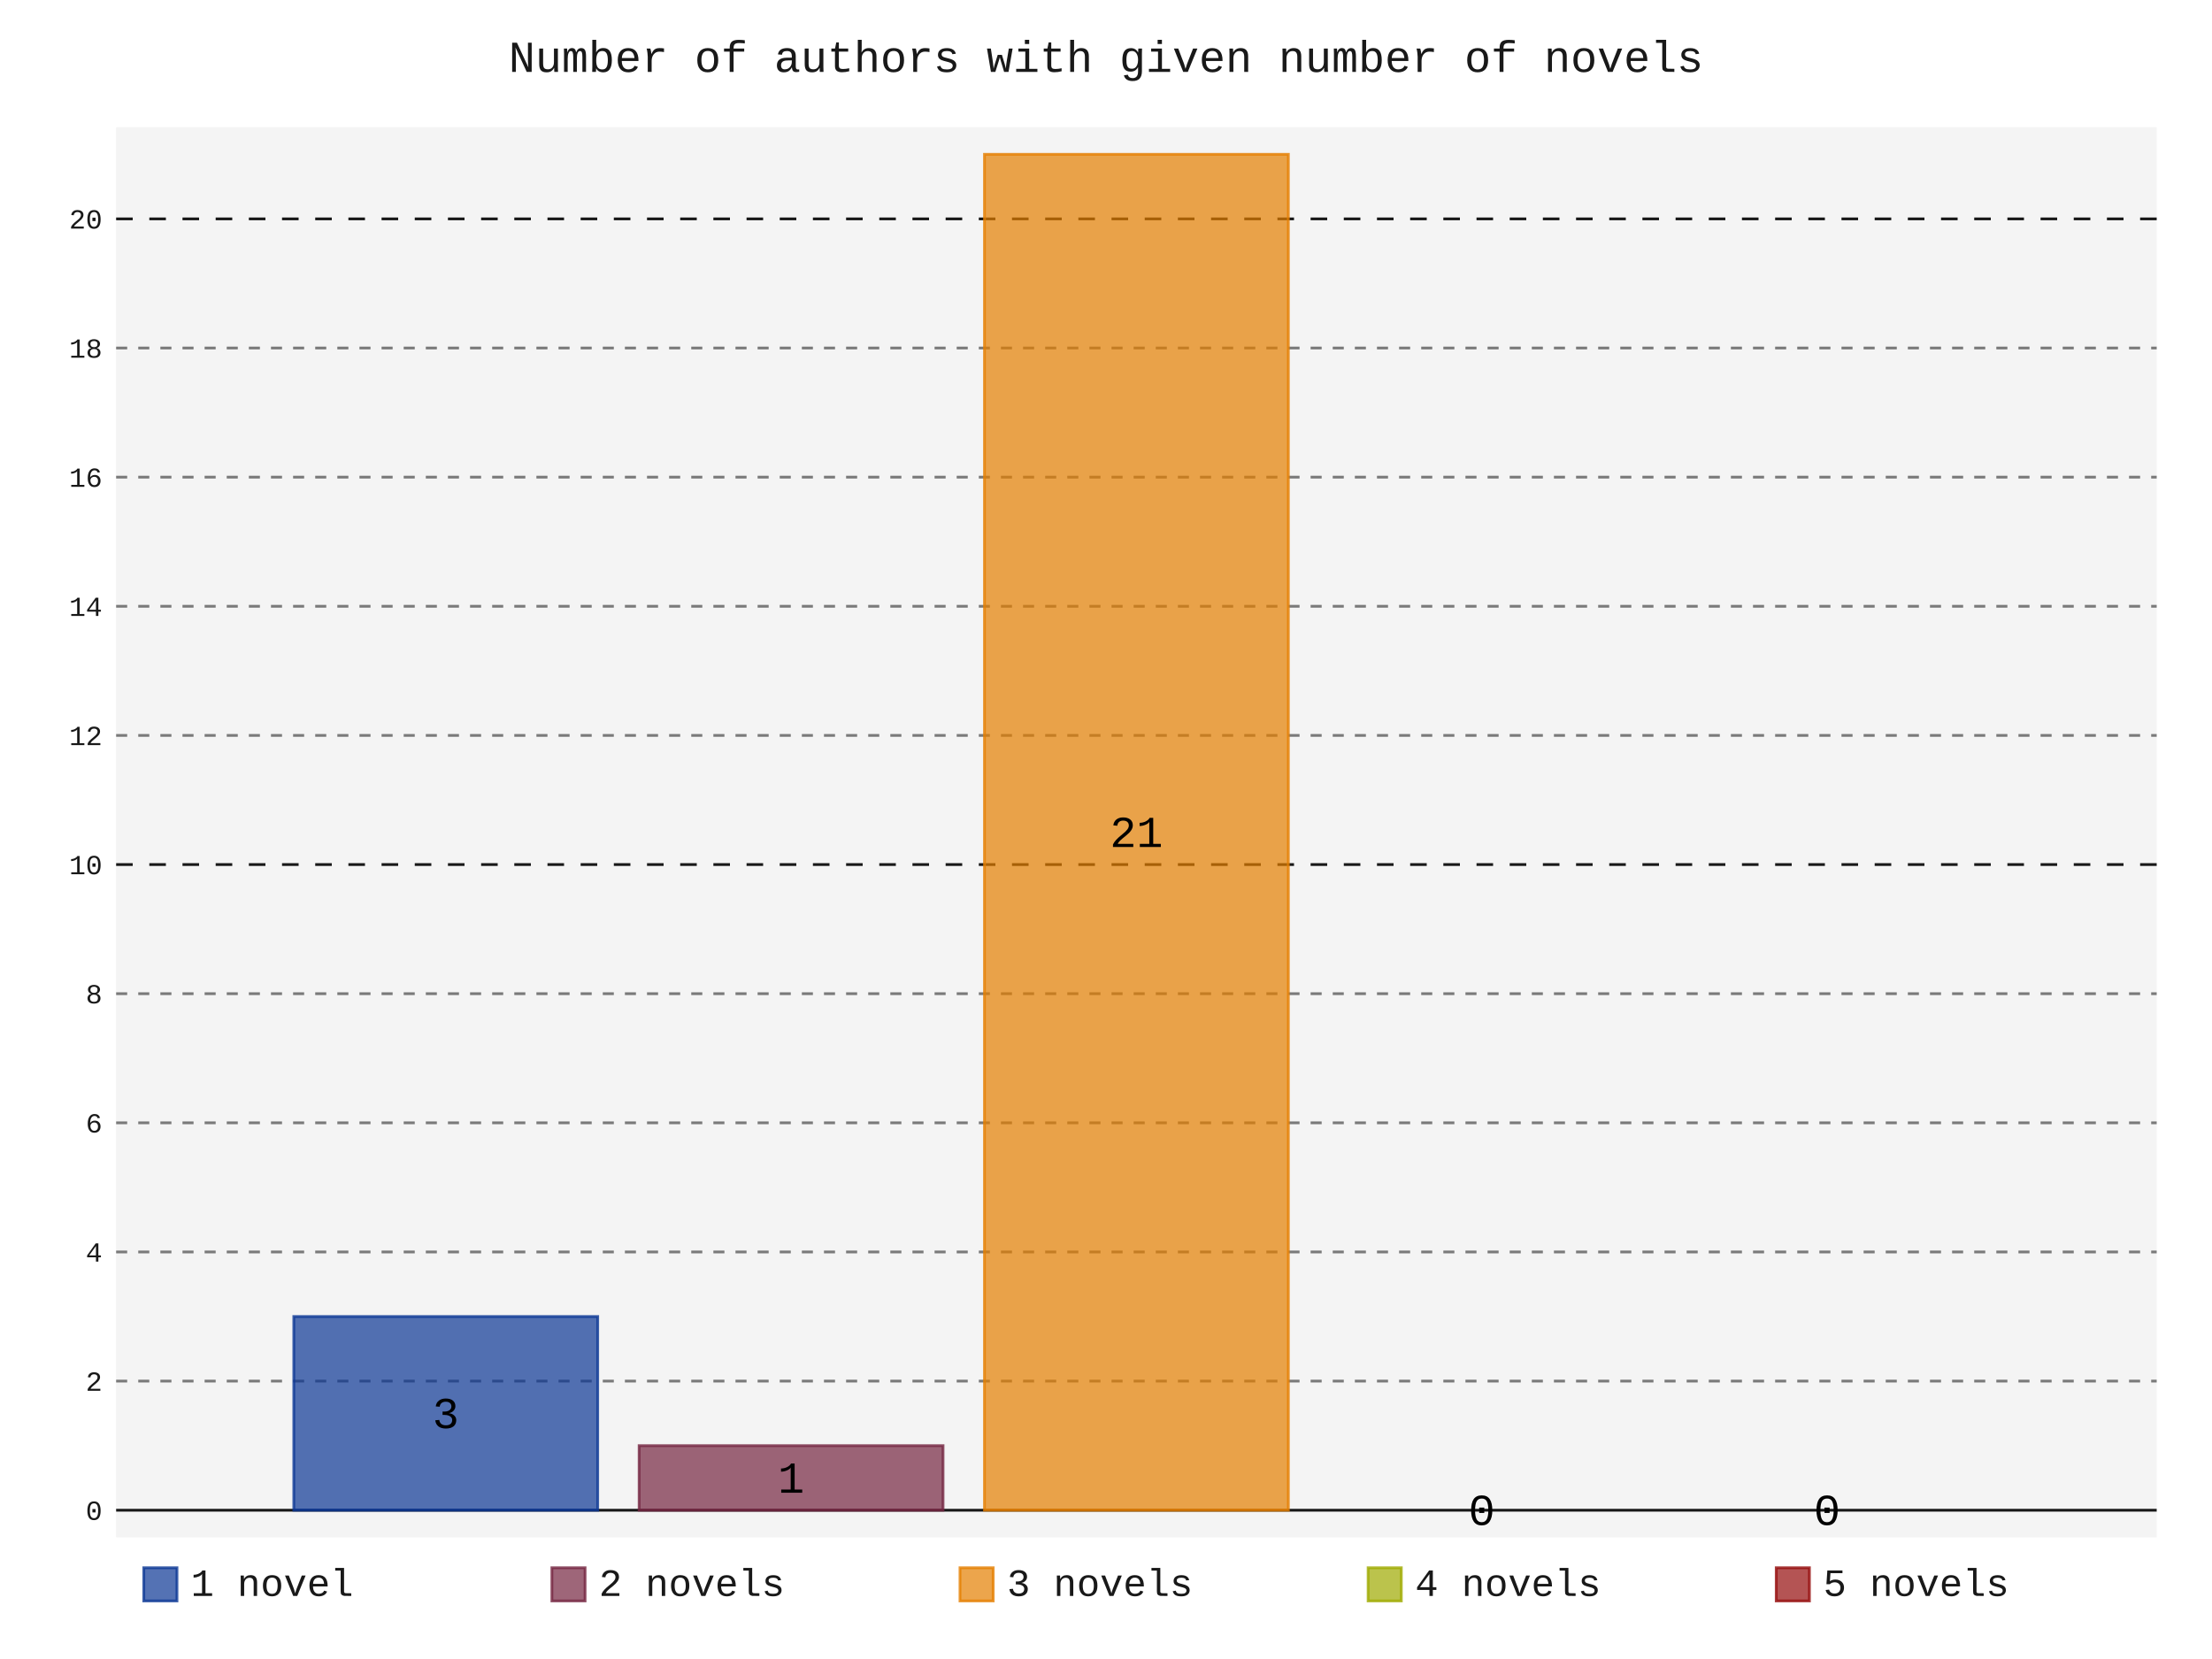
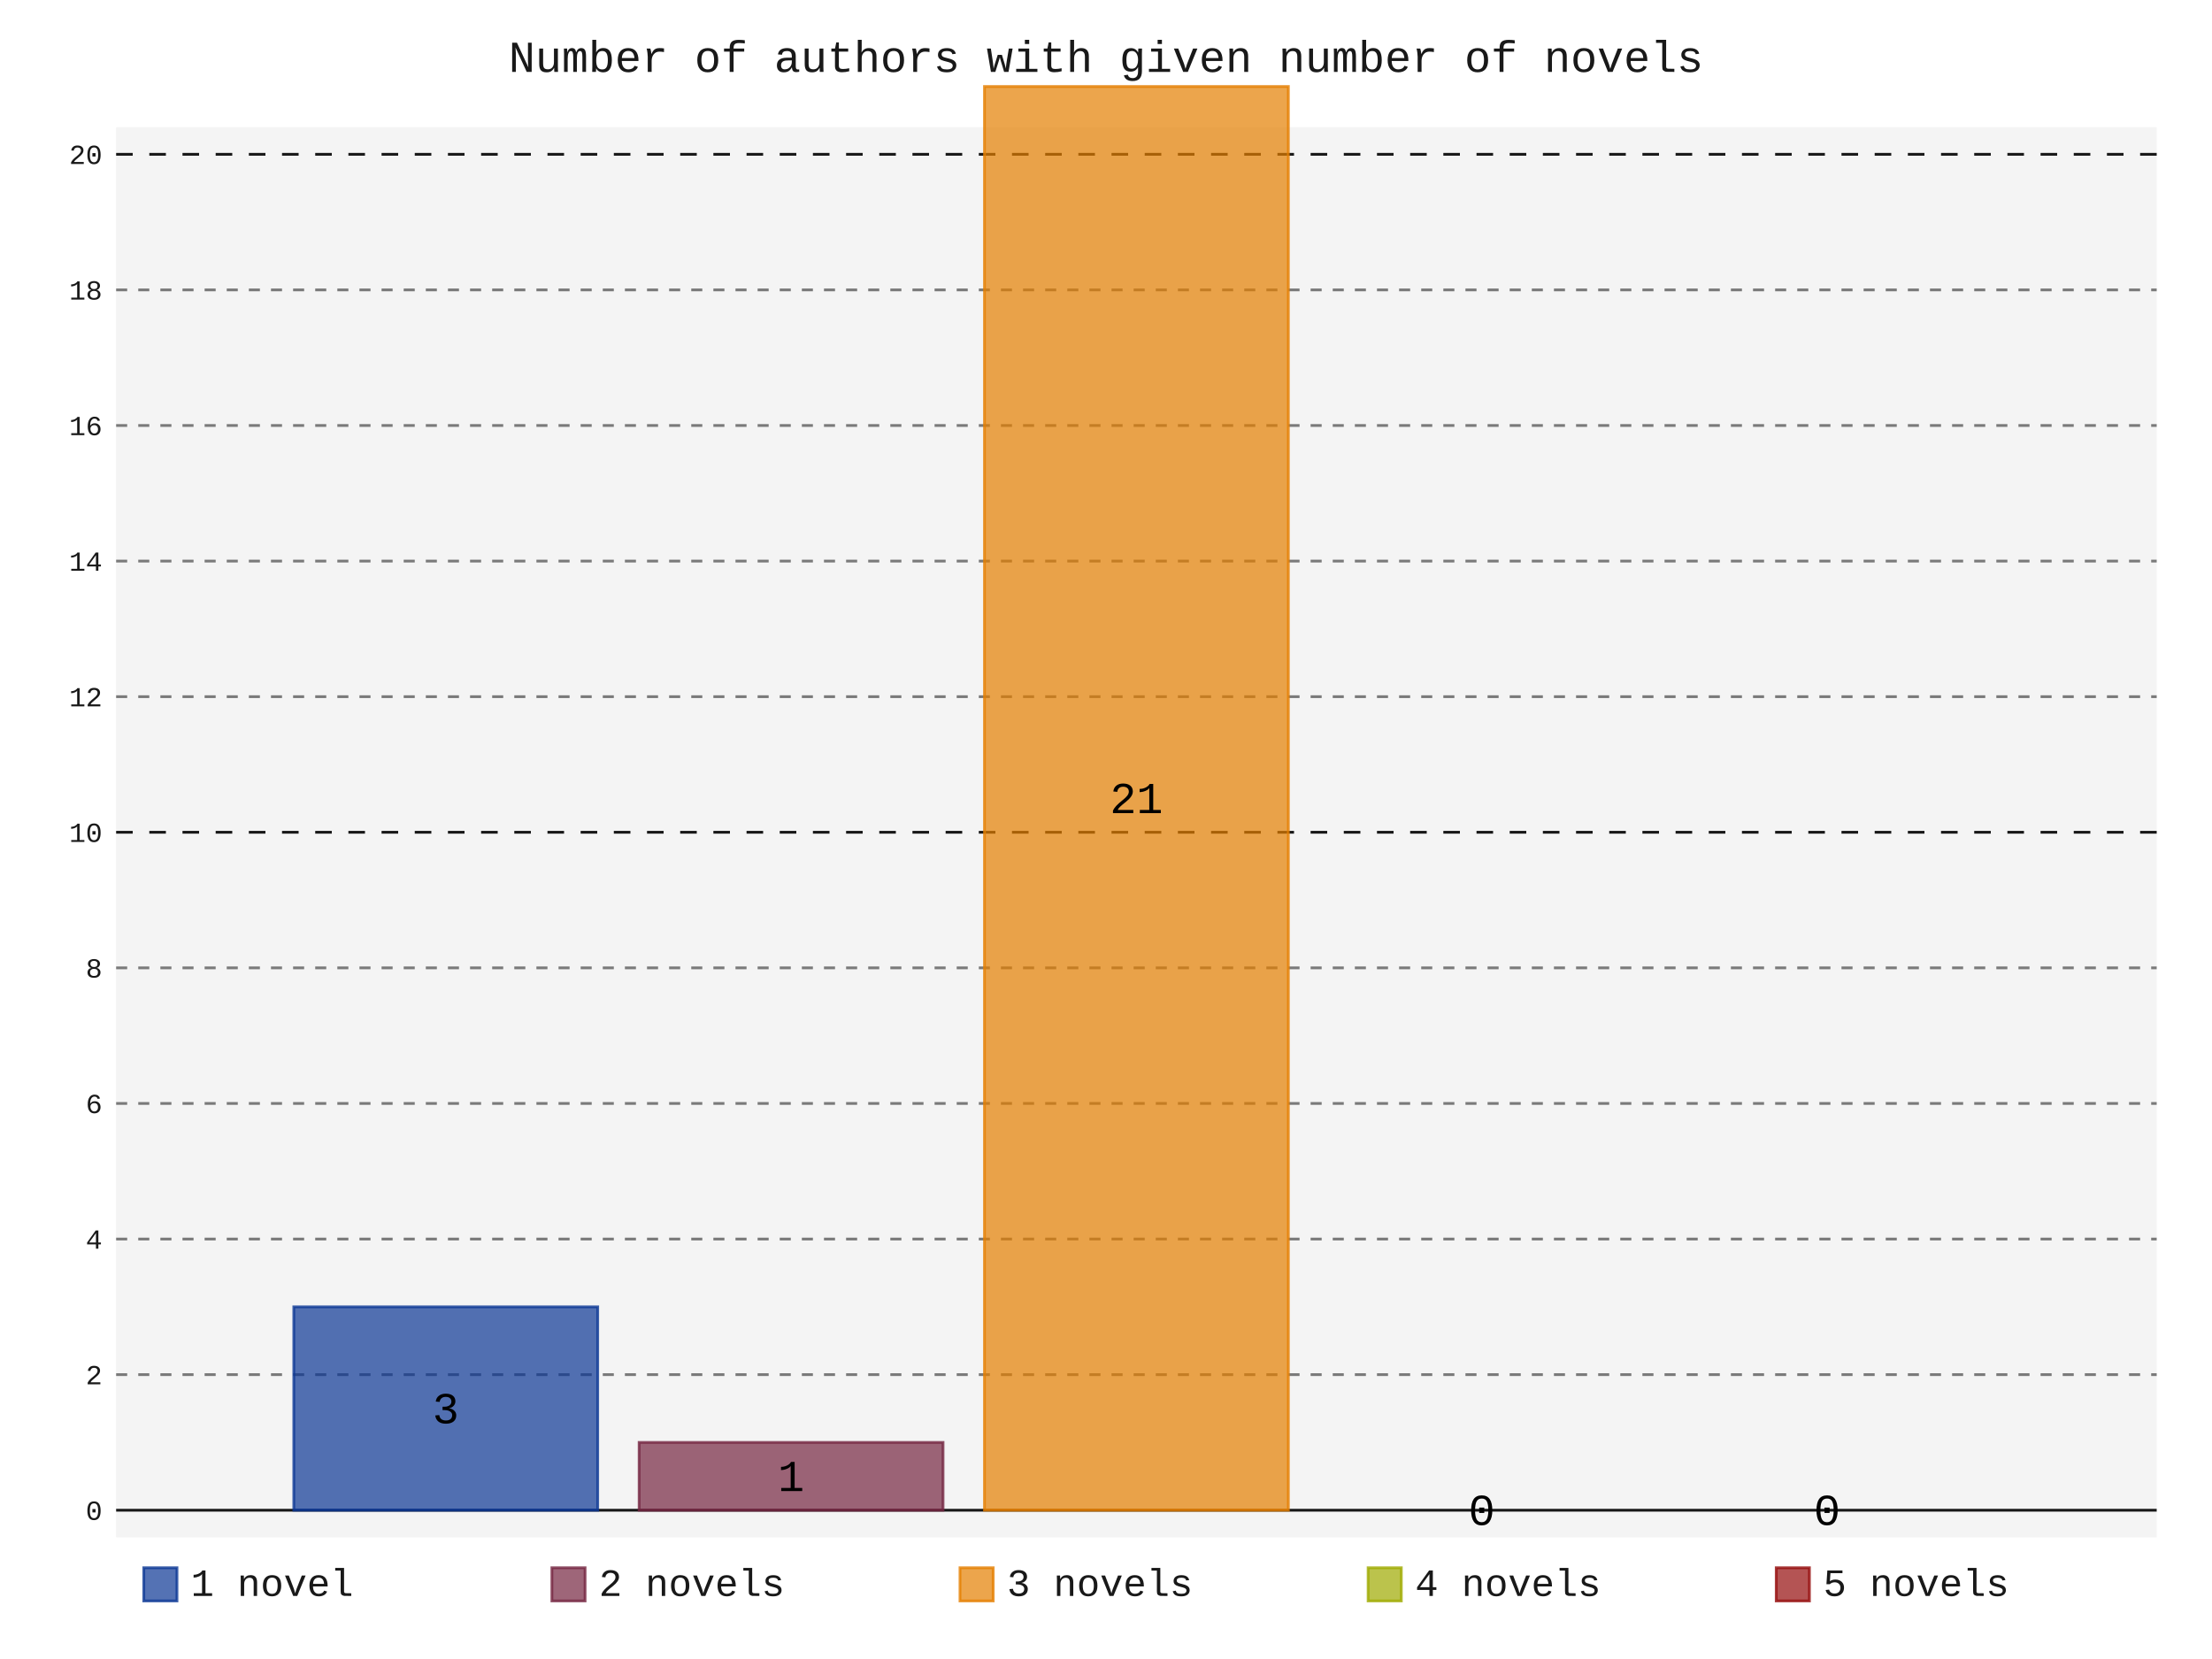
- <svg xmlns="http://www.w3.org/2000/svg" id="chart-e40a4b71-2cbf-48e4-9269-97a78344dc78" class="pygal-chart" viewBox="0 0 800 600">
+ <svg xmlns="http://www.w3.org/2000/svg" id="chart-1bd39047-0f3d-4ae8-95b6-b9e12fd42008" class="pygal-chart" viewBox="0 0 800 600">
  <defs>
-     <style type="text/css">#chart-e40a4b71-2cbf-48e4-9269-97a78344dc78{-webkit-user-select:none;-webkit-font-smoothing:antialiased;font-family:Consolas,"Liberation Mono",Menlo,Courier,monospace}#chart-e40a4b71-2cbf-48e4-9269-97a78344dc78 .title{font-family:Consolas,"Liberation Mono",Menlo,Courier,monospace;font-size:16px}#chart-e40a4b71-2cbf-48e4-9269-97a78344dc78 .legends .legend text{font-family:Consolas,"Liberation Mono",Menlo,Courier,monospace;font-size:14px}#chart-e40a4b71-2cbf-48e4-9269-97a78344dc78 .axis text{font-family:Consolas,"Liberation Mono",Menlo,Courier,monospace;font-size:10px}#chart-e40a4b71-2cbf-48e4-9269-97a78344dc78 .axis text.major{font-family:Consolas,"Liberation Mono",Menlo,Courier,monospace;font-size:10px}#chart-e40a4b71-2cbf-48e4-9269-97a78344dc78 .text-overlay text.value{font-family:Consolas,"Liberation Mono",Menlo,Courier,monospace;font-size:16px}#chart-e40a4b71-2cbf-48e4-9269-97a78344dc78 .text-overlay text.label{font-family:Consolas,"Liberation Mono",Menlo,Courier,monospace;font-size:10px}#chart-e40a4b71-2cbf-48e4-9269-97a78344dc78 .tooltip{font-family:Consolas,"Liberation Mono",Menlo,Courier,monospace;font-size:14px}#chart-e40a4b71-2cbf-48e4-9269-97a78344dc78 text.no_data{font-family:Consolas,"Liberation Mono",Menlo,Courier,monospace;font-size:64px}
- #chart-e40a4b71-2cbf-48e4-9269-97a78344dc78{background-color:transparent}#chart-e40a4b71-2cbf-48e4-9269-97a78344dc78 path,#chart-e40a4b71-2cbf-48e4-9269-97a78344dc78 line,#chart-e40a4b71-2cbf-48e4-9269-97a78344dc78 rect,#chart-e40a4b71-2cbf-48e4-9269-97a78344dc78 circle{-webkit-transition:150ms;-moz-transition:150ms;transition:150ms}#chart-e40a4b71-2cbf-48e4-9269-97a78344dc78 .graph &gt; .background{fill:transparent}#chart-e40a4b71-2cbf-48e4-9269-97a78344dc78 .plot &gt; .background{fill:rgba(240,240,240,0.7)}#chart-e40a4b71-2cbf-48e4-9269-97a78344dc78 .graph{fill:rgba(0,0,0,0.9)}#chart-e40a4b71-2cbf-48e4-9269-97a78344dc78 text.no_data{fill:rgba(0,0,0,0.9)}#chart-e40a4b71-2cbf-48e4-9269-97a78344dc78 .title{fill:rgba(0,0,0,0.9)}#chart-e40a4b71-2cbf-48e4-9269-97a78344dc78 .legends .legend text{fill:rgba(0,0,0,0.9)}#chart-e40a4b71-2cbf-48e4-9269-97a78344dc78 .legends .legend:hover text{fill:rgba(0,0,0,0.9)}#chart-e40a4b71-2cbf-48e4-9269-97a78344dc78 .axis .line{stroke:rgba(0,0,0,0.9)}#chart-e40a4b71-2cbf-48e4-9269-97a78344dc78 .axis .guide.line{stroke:rgba(0,0,0,0.5)}#chart-e40a4b71-2cbf-48e4-9269-97a78344dc78 .axis .major.line{stroke:rgba(0,0,0,0.9)}#chart-e40a4b71-2cbf-48e4-9269-97a78344dc78 .axis text.major{fill:rgba(0,0,0,0.9)}#chart-e40a4b71-2cbf-48e4-9269-97a78344dc78 .axis.y .guides:hover .guide.line,#chart-e40a4b71-2cbf-48e4-9269-97a78344dc78 .line-graph .axis.x .guides:hover .guide.line,#chart-e40a4b71-2cbf-48e4-9269-97a78344dc78 .stackedline-graph .axis.x .guides:hover .guide.line,#chart-e40a4b71-2cbf-48e4-9269-97a78344dc78 .xy-graph .axis.x .guides:hover .guide.line{stroke:rgba(0,0,0,0.9)}#chart-e40a4b71-2cbf-48e4-9269-97a78344dc78 .axis .guides:hover text{fill:rgba(0,0,0,0.9)}#chart-e40a4b71-2cbf-48e4-9269-97a78344dc78 .reactive{fill-opacity:.7;stroke-opacity:.8}#chart-e40a4b71-2cbf-48e4-9269-97a78344dc78 .ci{stroke:rgba(0,0,0,0.9)}#chart-e40a4b71-2cbf-48e4-9269-97a78344dc78 .reactive.active,#chart-e40a4b71-2cbf-48e4-9269-97a78344dc78 .active .reactive{fill-opacity:.8;stroke-opacity:.9;stroke-width:4}#chart-e40a4b71-2cbf-48e4-9269-97a78344dc78 .ci .reactive.active{stroke-width:1.5}#chart-e40a4b71-2cbf-48e4-9269-97a78344dc78 .series text{fill:rgba(0,0,0,0.9)}#chart-e40a4b71-2cbf-48e4-9269-97a78344dc78 .tooltip rect{fill:rgba(240,240,240,0.7);stroke:rgba(0,0,0,0.9);-webkit-transition:opacity 150ms;-moz-transition:opacity 150ms;transition:opacity 150ms}#chart-e40a4b71-2cbf-48e4-9269-97a78344dc78 .tooltip .label{fill:rgba(0,0,0,0.9)}#chart-e40a4b71-2cbf-48e4-9269-97a78344dc78 .tooltip .label{fill:rgba(0,0,0,0.9)}#chart-e40a4b71-2cbf-48e4-9269-97a78344dc78 .tooltip .legend{font-size:.8em;fill:rgba(0,0,0,0.5)}#chart-e40a4b71-2cbf-48e4-9269-97a78344dc78 .tooltip .x_label{font-size:.6em;fill:rgba(0,0,0,0.9)}#chart-e40a4b71-2cbf-48e4-9269-97a78344dc78 .tooltip .xlink{font-size:.5em;text-decoration:underline}#chart-e40a4b71-2cbf-48e4-9269-97a78344dc78 .tooltip .value{font-size:1.5em}#chart-e40a4b71-2cbf-48e4-9269-97a78344dc78 .bound{font-size:.5em}#chart-e40a4b71-2cbf-48e4-9269-97a78344dc78 .max-value{font-size:.75em;fill:rgba(0,0,0,0.5)}#chart-e40a4b71-2cbf-48e4-9269-97a78344dc78 .map-element{fill:rgba(240,240,240,0.7);stroke:rgba(0,0,0,0.5) !important}#chart-e40a4b71-2cbf-48e4-9269-97a78344dc78 .map-element .reactive{fill-opacity:inherit;stroke-opacity:inherit}#chart-e40a4b71-2cbf-48e4-9269-97a78344dc78 .color-0,#chart-e40a4b71-2cbf-48e4-9269-97a78344dc78 .color-0 a:visited{stroke:rgb(12,55,149);fill:rgb(12,55,149)}#chart-e40a4b71-2cbf-48e4-9269-97a78344dc78 .color-1,#chart-e40a4b71-2cbf-48e4-9269-97a78344dc78 .color-1 a:visited{stroke:rgb(117,38,65);fill:rgb(117,38,65)}#chart-e40a4b71-2cbf-48e4-9269-97a78344dc78 .color-2,#chart-e40a4b71-2cbf-48e4-9269-97a78344dc78 .color-2 a:visited{stroke:rgb(228,127,0);fill:rgb(228,127,0)}#chart-e40a4b71-2cbf-48e4-9269-97a78344dc78 .color-3,#chart-e40a4b71-2cbf-48e4-9269-97a78344dc78 .color-3 a:visited{stroke:rgb(159,170,0);fill:rgb(159,170,0)}#chart-e40a4b71-2cbf-48e4-9269-97a78344dc78 .color-4,#chart-e40a4b71-2cbf-48e4-9269-97a78344dc78 .color-4 a:visited{stroke:rgb(149,12,12);fill:rgb(149,12,12)}#chart-e40a4b71-2cbf-48e4-9269-97a78344dc78 .text-overlay .color-0 text{fill:black}#chart-e40a4b71-2cbf-48e4-9269-97a78344dc78 .text-overlay .color-1 text{fill:black}#chart-e40a4b71-2cbf-48e4-9269-97a78344dc78 .text-overlay .color-2 text{fill:black}#chart-e40a4b71-2cbf-48e4-9269-97a78344dc78 .text-overlay .color-3 text{fill:black}#chart-e40a4b71-2cbf-48e4-9269-97a78344dc78 .text-overlay .color-4 text{fill:black}
- #chart-e40a4b71-2cbf-48e4-9269-97a78344dc78 text.no_data{text-anchor:middle}#chart-e40a4b71-2cbf-48e4-9269-97a78344dc78 .guide.line{fill:none}#chart-e40a4b71-2cbf-48e4-9269-97a78344dc78 .centered{text-anchor:middle}#chart-e40a4b71-2cbf-48e4-9269-97a78344dc78 .title{text-anchor:middle}#chart-e40a4b71-2cbf-48e4-9269-97a78344dc78 .legends .legend text{fill-opacity:1}#chart-e40a4b71-2cbf-48e4-9269-97a78344dc78 .axis.x text{text-anchor:middle}#chart-e40a4b71-2cbf-48e4-9269-97a78344dc78 .axis.x:not(.web) text[transform]{text-anchor:start}#chart-e40a4b71-2cbf-48e4-9269-97a78344dc78 .axis.x:not(.web) text[transform].backwards{text-anchor:end}#chart-e40a4b71-2cbf-48e4-9269-97a78344dc78 .axis.y text{text-anchor:end}#chart-e40a4b71-2cbf-48e4-9269-97a78344dc78 .axis.y text[transform].backwards{text-anchor:start}#chart-e40a4b71-2cbf-48e4-9269-97a78344dc78 .axis.y2 text{text-anchor:start}#chart-e40a4b71-2cbf-48e4-9269-97a78344dc78 .axis.y2 text[transform].backwards{text-anchor:end}#chart-e40a4b71-2cbf-48e4-9269-97a78344dc78 .axis .guide.line{stroke-dasharray:4,4}#chart-e40a4b71-2cbf-48e4-9269-97a78344dc78 .axis .major.guide.line{stroke-dasharray:6,6}#chart-e40a4b71-2cbf-48e4-9269-97a78344dc78 .horizontal .axis.y .guide.line,#chart-e40a4b71-2cbf-48e4-9269-97a78344dc78 .horizontal .axis.y2 .guide.line,#chart-e40a4b71-2cbf-48e4-9269-97a78344dc78 .vertical .axis.x .guide.line{opacity:0}#chart-e40a4b71-2cbf-48e4-9269-97a78344dc78 .horizontal .axis.always_show .guide.line,#chart-e40a4b71-2cbf-48e4-9269-97a78344dc78 .vertical .axis.always_show .guide.line{opacity:1 !important}#chart-e40a4b71-2cbf-48e4-9269-97a78344dc78 .axis.y .guides:hover .guide.line,#chart-e40a4b71-2cbf-48e4-9269-97a78344dc78 .axis.y2 .guides:hover .guide.line,#chart-e40a4b71-2cbf-48e4-9269-97a78344dc78 .axis.x .guides:hover .guide.line{opacity:1}#chart-e40a4b71-2cbf-48e4-9269-97a78344dc78 .axis .guides:hover text{opacity:1}#chart-e40a4b71-2cbf-48e4-9269-97a78344dc78 .nofill{fill:none}#chart-e40a4b71-2cbf-48e4-9269-97a78344dc78 .subtle-fill{fill-opacity:.2}#chart-e40a4b71-2cbf-48e4-9269-97a78344dc78 .dot{stroke-width:1px;fill-opacity:1}#chart-e40a4b71-2cbf-48e4-9269-97a78344dc78 .dot.active{stroke-width:5px}#chart-e40a4b71-2cbf-48e4-9269-97a78344dc78 .dot.negative{fill:transparent}#chart-e40a4b71-2cbf-48e4-9269-97a78344dc78 text,#chart-e40a4b71-2cbf-48e4-9269-97a78344dc78 tspan{stroke:none !important}#chart-e40a4b71-2cbf-48e4-9269-97a78344dc78 .series text.active{opacity:1}#chart-e40a4b71-2cbf-48e4-9269-97a78344dc78 .tooltip rect{fill-opacity:.95;stroke-width:.5}#chart-e40a4b71-2cbf-48e4-9269-97a78344dc78 .tooltip text{fill-opacity:1}#chart-e40a4b71-2cbf-48e4-9269-97a78344dc78 .showable{visibility:hidden}#chart-e40a4b71-2cbf-48e4-9269-97a78344dc78 .showable.shown{visibility:visible}#chart-e40a4b71-2cbf-48e4-9269-97a78344dc78 .gauge-background{fill:rgba(229,229,229,1);stroke:none}#chart-e40a4b71-2cbf-48e4-9269-97a78344dc78 .bg-lines{stroke:transparent;stroke-width:2px}</style>
+     <style type="text/css">#chart-1bd39047-0f3d-4ae8-95b6-b9e12fd42008{-webkit-user-select:none;-webkit-font-smoothing:antialiased;font-family:Consolas,"Liberation Mono",Menlo,Courier,monospace}#chart-1bd39047-0f3d-4ae8-95b6-b9e12fd42008 .title{font-family:Consolas,"Liberation Mono",Menlo,Courier,monospace;font-size:16px}#chart-1bd39047-0f3d-4ae8-95b6-b9e12fd42008 .legends .legend text{font-family:Consolas,"Liberation Mono",Menlo,Courier,monospace;font-size:14px}#chart-1bd39047-0f3d-4ae8-95b6-b9e12fd42008 .axis text{font-family:Consolas,"Liberation Mono",Menlo,Courier,monospace;font-size:10px}#chart-1bd39047-0f3d-4ae8-95b6-b9e12fd42008 .axis text.major{font-family:Consolas,"Liberation Mono",Menlo,Courier,monospace;font-size:10px}#chart-1bd39047-0f3d-4ae8-95b6-b9e12fd42008 .text-overlay text.value{font-family:Consolas,"Liberation Mono",Menlo,Courier,monospace;font-size:16px}#chart-1bd39047-0f3d-4ae8-95b6-b9e12fd42008 .text-overlay text.label{font-family:Consolas,"Liberation Mono",Menlo,Courier,monospace;font-size:10px}#chart-1bd39047-0f3d-4ae8-95b6-b9e12fd42008 .tooltip{font-family:Consolas,"Liberation Mono",Menlo,Courier,monospace;font-size:14px}#chart-1bd39047-0f3d-4ae8-95b6-b9e12fd42008 text.no_data{font-family:Consolas,"Liberation Mono",Menlo,Courier,monospace;font-size:64px}
+ #chart-1bd39047-0f3d-4ae8-95b6-b9e12fd42008{background-color:transparent}#chart-1bd39047-0f3d-4ae8-95b6-b9e12fd42008 path,#chart-1bd39047-0f3d-4ae8-95b6-b9e12fd42008 line,#chart-1bd39047-0f3d-4ae8-95b6-b9e12fd42008 rect,#chart-1bd39047-0f3d-4ae8-95b6-b9e12fd42008 circle{-webkit-transition:150ms;-moz-transition:150ms;transition:150ms}#chart-1bd39047-0f3d-4ae8-95b6-b9e12fd42008 .graph &gt; .background{fill:transparent}#chart-1bd39047-0f3d-4ae8-95b6-b9e12fd42008 .plot &gt; .background{fill:rgba(240,240,240,0.7)}#chart-1bd39047-0f3d-4ae8-95b6-b9e12fd42008 .graph{fill:rgba(0,0,0,0.9)}#chart-1bd39047-0f3d-4ae8-95b6-b9e12fd42008 text.no_data{fill:rgba(0,0,0,0.9)}#chart-1bd39047-0f3d-4ae8-95b6-b9e12fd42008 .title{fill:rgba(0,0,0,0.9)}#chart-1bd39047-0f3d-4ae8-95b6-b9e12fd42008 .legends .legend text{fill:rgba(0,0,0,0.9)}#chart-1bd39047-0f3d-4ae8-95b6-b9e12fd42008 .legends .legend:hover text{fill:rgba(0,0,0,0.9)}#chart-1bd39047-0f3d-4ae8-95b6-b9e12fd42008 .axis .line{stroke:rgba(0,0,0,0.9)}#chart-1bd39047-0f3d-4ae8-95b6-b9e12fd42008 .axis .guide.line{stroke:rgba(0,0,0,0.5)}#chart-1bd39047-0f3d-4ae8-95b6-b9e12fd42008 .axis .major.line{stroke:rgba(0,0,0,0.9)}#chart-1bd39047-0f3d-4ae8-95b6-b9e12fd42008 .axis text.major{fill:rgba(0,0,0,0.9)}#chart-1bd39047-0f3d-4ae8-95b6-b9e12fd42008 .axis.y .guides:hover .guide.line,#chart-1bd39047-0f3d-4ae8-95b6-b9e12fd42008 .line-graph .axis.x .guides:hover .guide.line,#chart-1bd39047-0f3d-4ae8-95b6-b9e12fd42008 .stackedline-graph .axis.x .guides:hover .guide.line,#chart-1bd39047-0f3d-4ae8-95b6-b9e12fd42008 .xy-graph .axis.x .guides:hover .guide.line{stroke:rgba(0,0,0,0.9)}#chart-1bd39047-0f3d-4ae8-95b6-b9e12fd42008 .axis .guides:hover text{fill:rgba(0,0,0,0.9)}#chart-1bd39047-0f3d-4ae8-95b6-b9e12fd42008 .reactive{fill-opacity:.7;stroke-opacity:.8}#chart-1bd39047-0f3d-4ae8-95b6-b9e12fd42008 .ci{stroke:rgba(0,0,0,0.9)}#chart-1bd39047-0f3d-4ae8-95b6-b9e12fd42008 .reactive.active,#chart-1bd39047-0f3d-4ae8-95b6-b9e12fd42008 .active .reactive{fill-opacity:.8;stroke-opacity:.9;stroke-width:4}#chart-1bd39047-0f3d-4ae8-95b6-b9e12fd42008 .ci .reactive.active{stroke-width:1.5}#chart-1bd39047-0f3d-4ae8-95b6-b9e12fd42008 .series text{fill:rgba(0,0,0,0.9)}#chart-1bd39047-0f3d-4ae8-95b6-b9e12fd42008 .tooltip rect{fill:rgba(240,240,240,0.7);stroke:rgba(0,0,0,0.9);-webkit-transition:opacity 150ms;-moz-transition:opacity 150ms;transition:opacity 150ms}#chart-1bd39047-0f3d-4ae8-95b6-b9e12fd42008 .tooltip .label{fill:rgba(0,0,0,0.9)}#chart-1bd39047-0f3d-4ae8-95b6-b9e12fd42008 .tooltip .label{fill:rgba(0,0,0,0.9)}#chart-1bd39047-0f3d-4ae8-95b6-b9e12fd42008 .tooltip .legend{font-size:.8em;fill:rgba(0,0,0,0.5)}#chart-1bd39047-0f3d-4ae8-95b6-b9e12fd42008 .tooltip .x_label{font-size:.6em;fill:rgba(0,0,0,0.9)}#chart-1bd39047-0f3d-4ae8-95b6-b9e12fd42008 .tooltip .xlink{font-size:.5em;text-decoration:underline}#chart-1bd39047-0f3d-4ae8-95b6-b9e12fd42008 .tooltip .value{font-size:1.5em}#chart-1bd39047-0f3d-4ae8-95b6-b9e12fd42008 .bound{font-size:.5em}#chart-1bd39047-0f3d-4ae8-95b6-b9e12fd42008 .max-value{font-size:.75em;fill:rgba(0,0,0,0.5)}#chart-1bd39047-0f3d-4ae8-95b6-b9e12fd42008 .map-element{fill:rgba(240,240,240,0.7);stroke:rgba(0,0,0,0.5) !important}#chart-1bd39047-0f3d-4ae8-95b6-b9e12fd42008 .map-element .reactive{fill-opacity:inherit;stroke-opacity:inherit}#chart-1bd39047-0f3d-4ae8-95b6-b9e12fd42008 .color-0,#chart-1bd39047-0f3d-4ae8-95b6-b9e12fd42008 .color-0 a:visited{stroke:rgb(12,55,149);fill:rgb(12,55,149)}#chart-1bd39047-0f3d-4ae8-95b6-b9e12fd42008 .color-1,#chart-1bd39047-0f3d-4ae8-95b6-b9e12fd42008 .color-1 a:visited{stroke:rgb(117,38,65);fill:rgb(117,38,65)}#chart-1bd39047-0f3d-4ae8-95b6-b9e12fd42008 .color-2,#chart-1bd39047-0f3d-4ae8-95b6-b9e12fd42008 .color-2 a:visited{stroke:rgb(228,127,0);fill:rgb(228,127,0)}#chart-1bd39047-0f3d-4ae8-95b6-b9e12fd42008 .color-3,#chart-1bd39047-0f3d-4ae8-95b6-b9e12fd42008 .color-3 a:visited{stroke:rgb(159,170,0);fill:rgb(159,170,0)}#chart-1bd39047-0f3d-4ae8-95b6-b9e12fd42008 .color-4,#chart-1bd39047-0f3d-4ae8-95b6-b9e12fd42008 .color-4 a:visited{stroke:rgb(149,12,12);fill:rgb(149,12,12)}#chart-1bd39047-0f3d-4ae8-95b6-b9e12fd42008 .text-overlay .color-0 text{fill:black}#chart-1bd39047-0f3d-4ae8-95b6-b9e12fd42008 .text-overlay .color-1 text{fill:black}#chart-1bd39047-0f3d-4ae8-95b6-b9e12fd42008 .text-overlay .color-2 text{fill:black}#chart-1bd39047-0f3d-4ae8-95b6-b9e12fd42008 .text-overlay .color-3 text{fill:black}#chart-1bd39047-0f3d-4ae8-95b6-b9e12fd42008 .text-overlay .color-4 text{fill:black}
+ #chart-1bd39047-0f3d-4ae8-95b6-b9e12fd42008 text.no_data{text-anchor:middle}#chart-1bd39047-0f3d-4ae8-95b6-b9e12fd42008 .guide.line{fill:none}#chart-1bd39047-0f3d-4ae8-95b6-b9e12fd42008 .centered{text-anchor:middle}#chart-1bd39047-0f3d-4ae8-95b6-b9e12fd42008 .title{text-anchor:middle}#chart-1bd39047-0f3d-4ae8-95b6-b9e12fd42008 .legends .legend text{fill-opacity:1}#chart-1bd39047-0f3d-4ae8-95b6-b9e12fd42008 .axis.x text{text-anchor:middle}#chart-1bd39047-0f3d-4ae8-95b6-b9e12fd42008 .axis.x:not(.web) text[transform]{text-anchor:start}#chart-1bd39047-0f3d-4ae8-95b6-b9e12fd42008 .axis.x:not(.web) text[transform].backwards{text-anchor:end}#chart-1bd39047-0f3d-4ae8-95b6-b9e12fd42008 .axis.y text{text-anchor:end}#chart-1bd39047-0f3d-4ae8-95b6-b9e12fd42008 .axis.y text[transform].backwards{text-anchor:start}#chart-1bd39047-0f3d-4ae8-95b6-b9e12fd42008 .axis.y2 text{text-anchor:start}#chart-1bd39047-0f3d-4ae8-95b6-b9e12fd42008 .axis.y2 text[transform].backwards{text-anchor:end}#chart-1bd39047-0f3d-4ae8-95b6-b9e12fd42008 .axis .guide.line{stroke-dasharray:4,4}#chart-1bd39047-0f3d-4ae8-95b6-b9e12fd42008 .axis .major.guide.line{stroke-dasharray:6,6}#chart-1bd39047-0f3d-4ae8-95b6-b9e12fd42008 .horizontal .axis.y .guide.line,#chart-1bd39047-0f3d-4ae8-95b6-b9e12fd42008 .horizontal .axis.y2 .guide.line,#chart-1bd39047-0f3d-4ae8-95b6-b9e12fd42008 .vertical .axis.x .guide.line{opacity:0}#chart-1bd39047-0f3d-4ae8-95b6-b9e12fd42008 .horizontal .axis.always_show .guide.line,#chart-1bd39047-0f3d-4ae8-95b6-b9e12fd42008 .vertical .axis.always_show .guide.line{opacity:1 !important}#chart-1bd39047-0f3d-4ae8-95b6-b9e12fd42008 .axis.y .guides:hover .guide.line,#chart-1bd39047-0f3d-4ae8-95b6-b9e12fd42008 .axis.y2 .guides:hover .guide.line,#chart-1bd39047-0f3d-4ae8-95b6-b9e12fd42008 .axis.x .guides:hover .guide.line{opacity:1}#chart-1bd39047-0f3d-4ae8-95b6-b9e12fd42008 .axis .guides:hover text{opacity:1}#chart-1bd39047-0f3d-4ae8-95b6-b9e12fd42008 .nofill{fill:none}#chart-1bd39047-0f3d-4ae8-95b6-b9e12fd42008 .subtle-fill{fill-opacity:.2}#chart-1bd39047-0f3d-4ae8-95b6-b9e12fd42008 .dot{stroke-width:1px;fill-opacity:1}#chart-1bd39047-0f3d-4ae8-95b6-b9e12fd42008 .dot.active{stroke-width:5px}#chart-1bd39047-0f3d-4ae8-95b6-b9e12fd42008 .dot.negative{fill:transparent}#chart-1bd39047-0f3d-4ae8-95b6-b9e12fd42008 text,#chart-1bd39047-0f3d-4ae8-95b6-b9e12fd42008 tspan{stroke:none !important}#chart-1bd39047-0f3d-4ae8-95b6-b9e12fd42008 .series text.active{opacity:1}#chart-1bd39047-0f3d-4ae8-95b6-b9e12fd42008 .tooltip rect{fill-opacity:.95;stroke-width:.5}#chart-1bd39047-0f3d-4ae8-95b6-b9e12fd42008 .tooltip text{fill-opacity:1}#chart-1bd39047-0f3d-4ae8-95b6-b9e12fd42008 .showable{visibility:hidden}#chart-1bd39047-0f3d-4ae8-95b6-b9e12fd42008 .showable.shown{visibility:visible}#chart-1bd39047-0f3d-4ae8-95b6-b9e12fd42008 .gauge-background{fill:rgba(229,229,229,1);stroke:none}#chart-1bd39047-0f3d-4ae8-95b6-b9e12fd42008 .bg-lines{stroke:transparent;stroke-width:2px}</style>
  </defs>
  <g class="graph bar-graph vertical">
    <rect class="background" height="600" width="800" x="0" y="0" />
    <g class="plot" transform="translate(42, 46)">
      <rect class="background" height="510.0" width="738.0" x="0" y="0" />
      <g class="axis y always_show">
        <g class="guides">
          <path class="axis major line" d="M0 500.192 h738" />
          <text class="major" x="-5" y="503.692">0</text>
        </g>
        <g class="guides">
-           <path class="guide line" d="M0 453.489 h738" />
-           <text class="" x="-5" y="456.989">2</text>
+           <path class="guide line" d="M0 451.154 h738" />
+           <text class="" x="-5" y="454.654">2</text>
        </g>
        <g class="guides">
-           <path class="guide line" d="M0 406.786 h738" />
-           <text class="" x="-5" y="410.286">4</text>
+           <path class="guide line" d="M0 402.115 h738" />
+           <text class="" x="-5" y="405.615">4</text>
        </g>
        <g class="guides">
-           <path class="guide line" d="M0 360.082 h738" />
-           <text class="" x="-5" y="363.582">6</text>
+           <path class="guide line" d="M0 353.077 h738" />
+           <text class="" x="-5" y="356.577">6</text>
        </g>
        <g class="guides">
-           <path class="guide line" d="M0 313.379 h738" />
-           <text class="" x="-5" y="316.879">8</text>
+           <path class="guide line" d="M0 304.038 h738" />
+           <text class="" x="-5" y="307.538">8</text>
        </g>
        <g class="guides">
-           <path class="major guide line" d="M0 266.676 h738" />
-           <text class="major" x="-5" y="270.176">10</text>
+           <path class="major guide line" d="M0 255 h738" />
+           <text class="major" x="-5" y="258.5">10</text>
        </g>
        <g class="guides">
-           <path class="guide line" d="M0 219.973 h738" />
-           <text class="" x="-5" y="223.473">12</text>
+           <path class="guide line" d="M0 205.962 h738" />
+           <text class="" x="-5" y="209.462">12</text>
        </g>
        <g class="guides">
-           <path class="guide line" d="M0 173.269 h738" />
-           <text class="" x="-5" y="176.769">14</text>
+           <path class="guide line" d="M0 156.923 h738" />
+           <text class="" x="-5" y="160.423">14</text>
        </g>
        <g class="guides">
-           <path class="guide line" d="M0 126.566 h738" />
-           <text class="" x="-5" y="130.066">16</text>
+           <path class="guide line" d="M0 107.885 h738" />
+           <text class="" x="-5" y="111.385">16</text>
        </g>
        <g class="guides">
-           <path class="guide line" d="M0 79.863 h738" />
-           <text class="" x="-5" y="83.363">18</text>
+           <path class="guide line" d="M0 58.846 h738" />
+           <text class="" x="-5" y="62.346">18</text>
        </g>
        <g class="guides">
-           <path class="major guide line" d="M0 33.159 h738" />
-           <text class="major" x="-5" y="36.659">20</text>
+           <path class="major guide line" d="M0 9.808 h738" />
+           <text class="major" x="-5" y="13.308">20</text>
        </g>
      </g>
      <g class="series serie-0 color-0">
        <g class="bars">
          <g class="bar">
-             <rect class="rect reactive tooltip-trigger" height="70.055" rx="0" ry="0" width="109.905" x="64.263" y="430.137" />
+             <rect class="rect reactive tooltip-trigger" height="73.558" rx="0" ry="0" width="109.905" x="64.263" y="426.635" />
          </g>
        </g>
      </g>
      <g class="series serie-1 color-1">
        <g class="bars">
          <g class="bar">
-             <rect class="rect reactive tooltip-trigger" height="23.352" rx="0" ry="0" width="109.905" x="189.155" y="476.841" />
+             <rect class="rect reactive tooltip-trigger" height="24.519" rx="0" ry="0" width="109.905" x="189.155" y="475.673" />
          </g>
        </g>
      </g>
      <g class="series serie-2 color-2">
        <g class="bars">
          <g class="bar">
-             <rect class="rect reactive tooltip-trigger" height="490.385" rx="0" ry="0" width="109.905" x="314.047" y="9.808" />
+             <rect class="rect reactive tooltip-trigger" height="514.904" rx="0" ry="0" width="109.905" x="314.047" y="-14.712" />
          </g>
        </g>
      </g>
      <g class="series serie-3 color-3">
        <g class="bars">
          <g class="bar">
            <rect class="rect reactive tooltip-trigger" height="0.0" rx="0" ry="0" width="109.905" x="438.94" y="500.192" />
          </g>
        </g>
      </g>
      <g class="series serie-4 color-4">
        <g class="bars">
          <g class="bar">
            <rect class="rect reactive tooltip-trigger" height="0.0" rx="0" ry="0" width="109.905" x="563.832" y="500.192" />
          </g>
        </g>
      </g>
    </g>
    <g class="titles">
      <text class="title plot_title" x="400.0" y="26">Number of authors with given number of novels</text>
    </g>
    <g class="plot overlay" transform="translate(42, 46)">
      <g class="series serie-0 color-0" />
      <g class="series serie-1 color-1" />
      <g class="series serie-2 color-2" />
      <g class="series serie-3 color-3" />
      <g class="series serie-4 color-4" />
    </g>
    <g class="plot text-overlay" transform="translate(42, 46)">
      <g class="series serie-0 color-0">
-         <text class="value" text-anchor="middle" x="119.215" y="470.498">3</text>
+         <text class="value" text-anchor="middle" x="119.215" y="468.747">3</text>
      </g>
      <g class="series serie-1 color-1">
-         <text class="value" text-anchor="middle" x="244.108" y="493.85">1</text>
+         <text class="value" text-anchor="middle" x="244.108" y="493.266">1</text>
      </g>
      <g class="series serie-2 color-2">
-         <text class="value" text-anchor="middle" x="369" y="260.333">21</text>
+         <text class="value" text-anchor="middle" x="369" y="248.074">21</text>
      </g>
      <g class="series serie-3 color-3">
        <text class="value" text-anchor="middle" x="493.892" y="505.526">0</text>
      </g>
      <g class="series serie-4 color-4">
        <text class="value" text-anchor="middle" x="618.785" y="505.526">0</text>
      </g>
    </g>
    <g class="plot tooltip-overlay" transform="translate(42, 46)">
      <g class="tooltip" style="opacity: 0" transform="translate(0 0)">
        <rect class="tooltip-box" height="0" rx="0" ry="0" width="0" />
        <g class="text" />
      </g>
    </g>
    <g class="legends" transform="translate(52, 566)">
      <g class="legend reactive activate-serie" id="activate-serie-0">
        <rect class="color-0 reactive" height="12" width="12" x="0.0" y="1.0" />
        <text x="17.0" y="11.2">1 novel</text>
      </g>
      <g class="legend reactive activate-serie" id="activate-serie-1">
        <rect class="color-1 reactive" height="12" width="12" x="147.6" y="1.0" />
        <text x="164.6" y="11.2">2 novels</text>
      </g>
      <g class="legend reactive activate-serie" id="activate-serie-2">
        <rect class="color-2 reactive" height="12" width="12" x="295.2" y="1.0" />
        <text x="312.2" y="11.2">3 novels</text>
      </g>
      <g class="legend reactive activate-serie" id="activate-serie-3">
        <rect class="color-3 reactive" height="12" width="12" x="442.8" y="1.0" />
        <text x="459.8" y="11.2">4 novels</text>
      </g>
      <g class="legend reactive activate-serie" id="activate-serie-4">
        <rect class="color-4 reactive" height="12" width="12" x="590.4" y="1.0" />
        <text x="607.4" y="11.2">5 novels</text>
      </g>
    </g>
  </g>
</svg>
